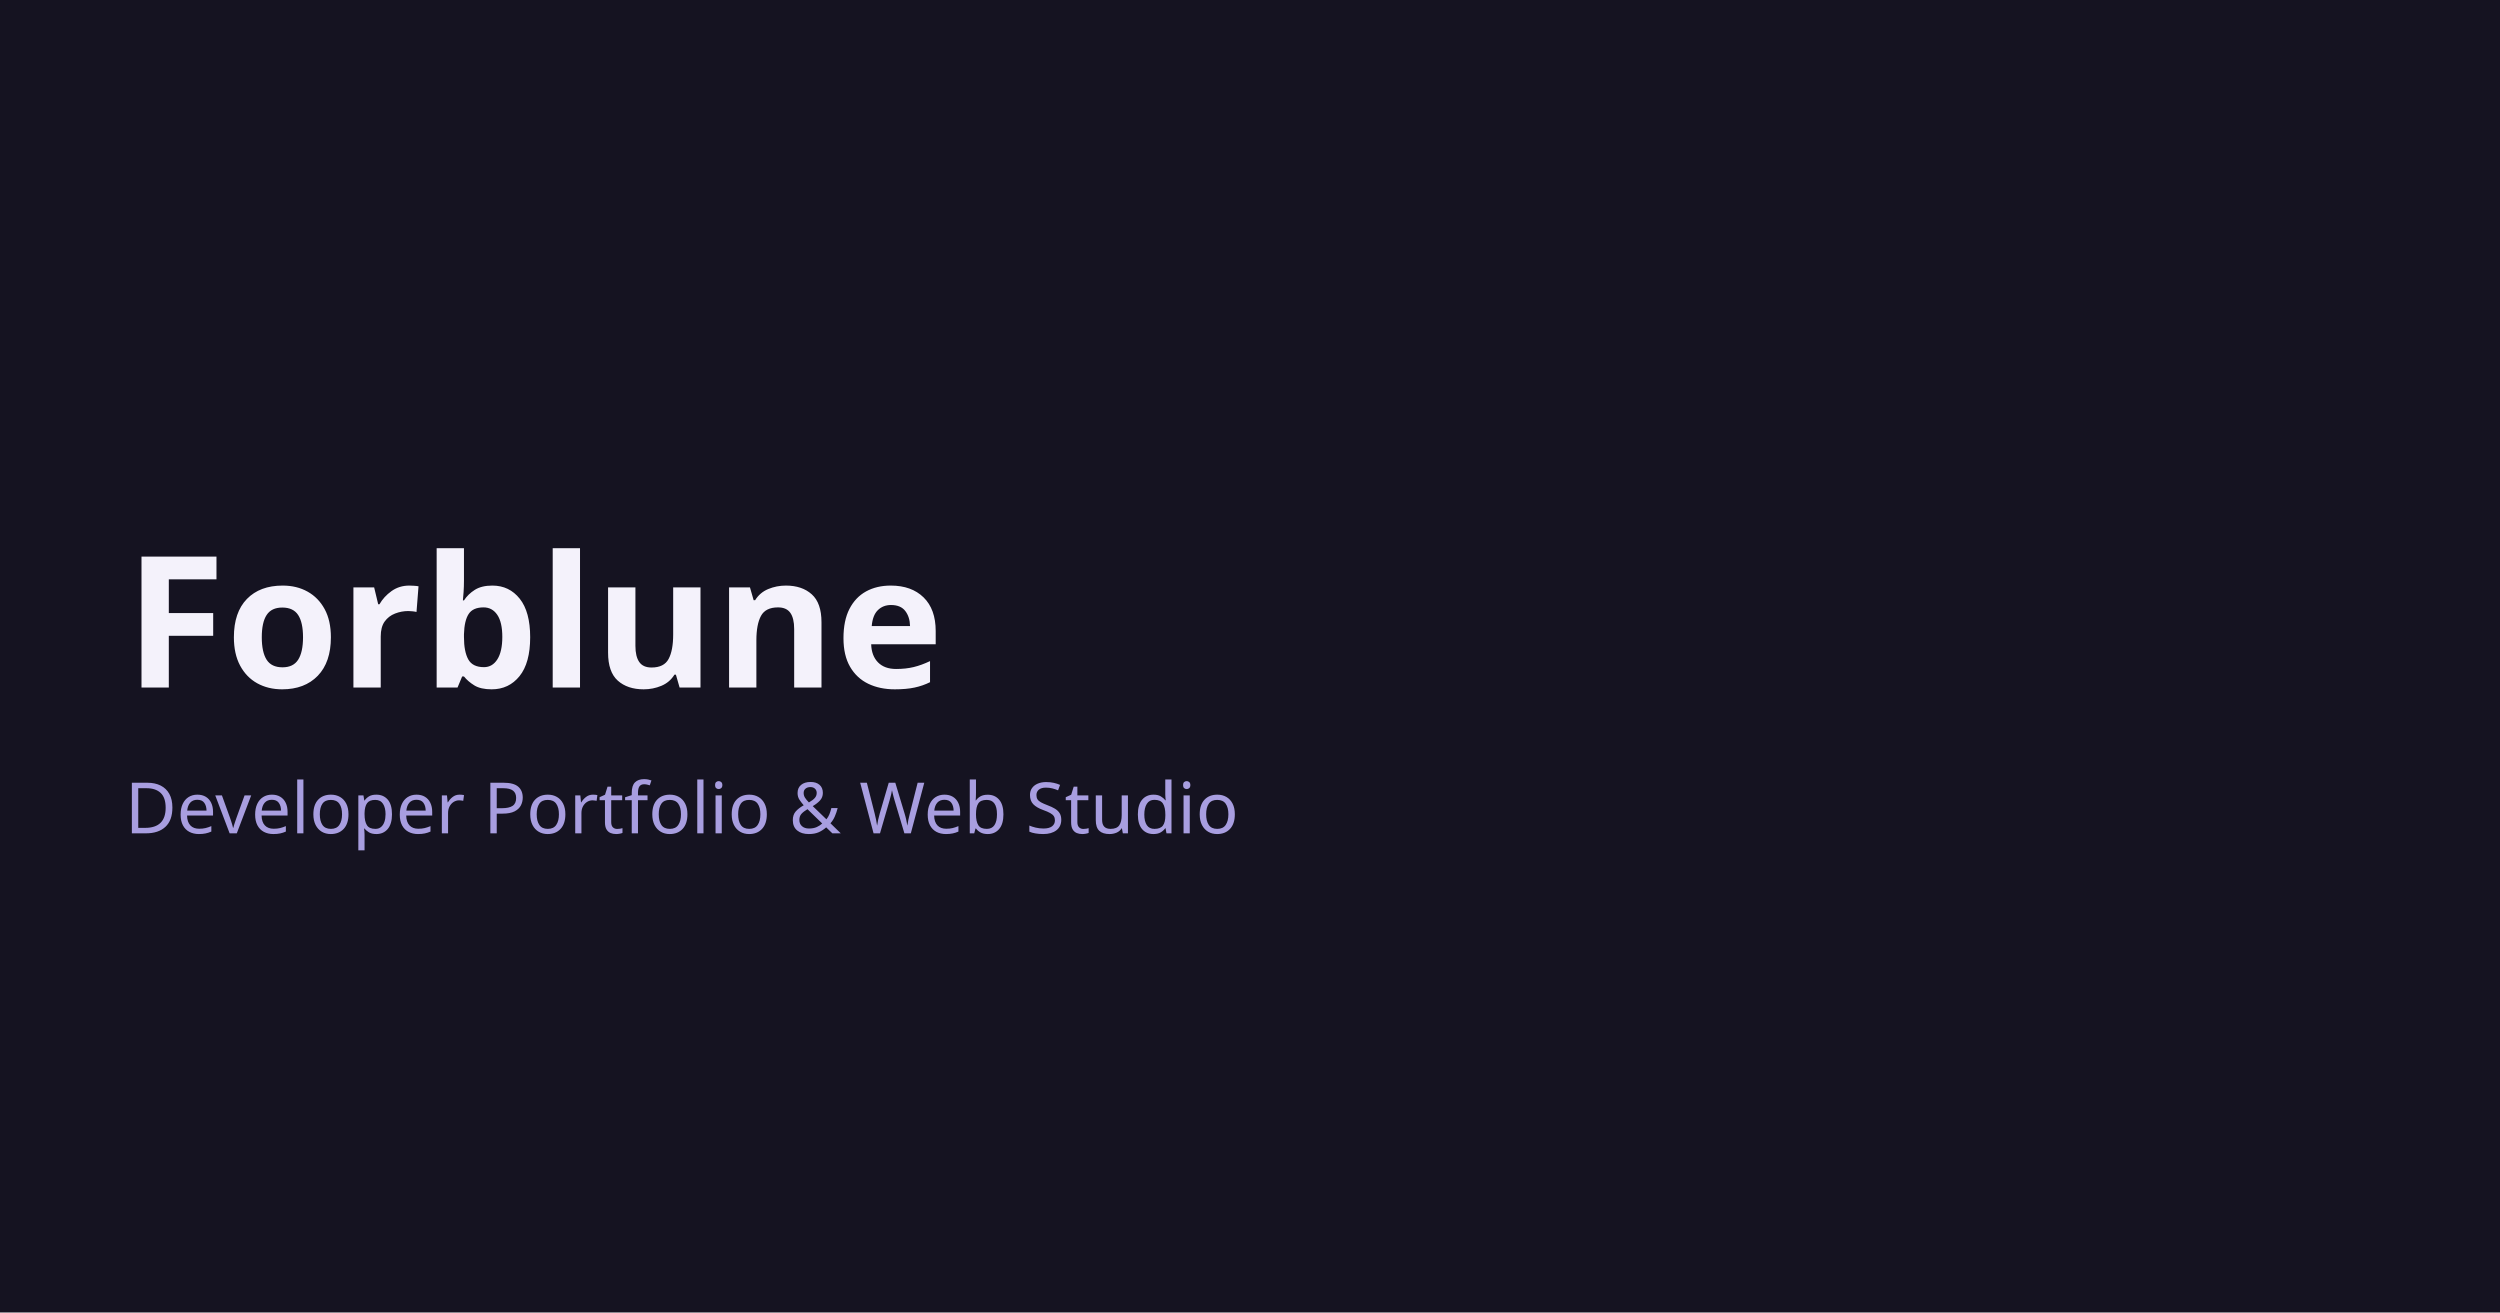
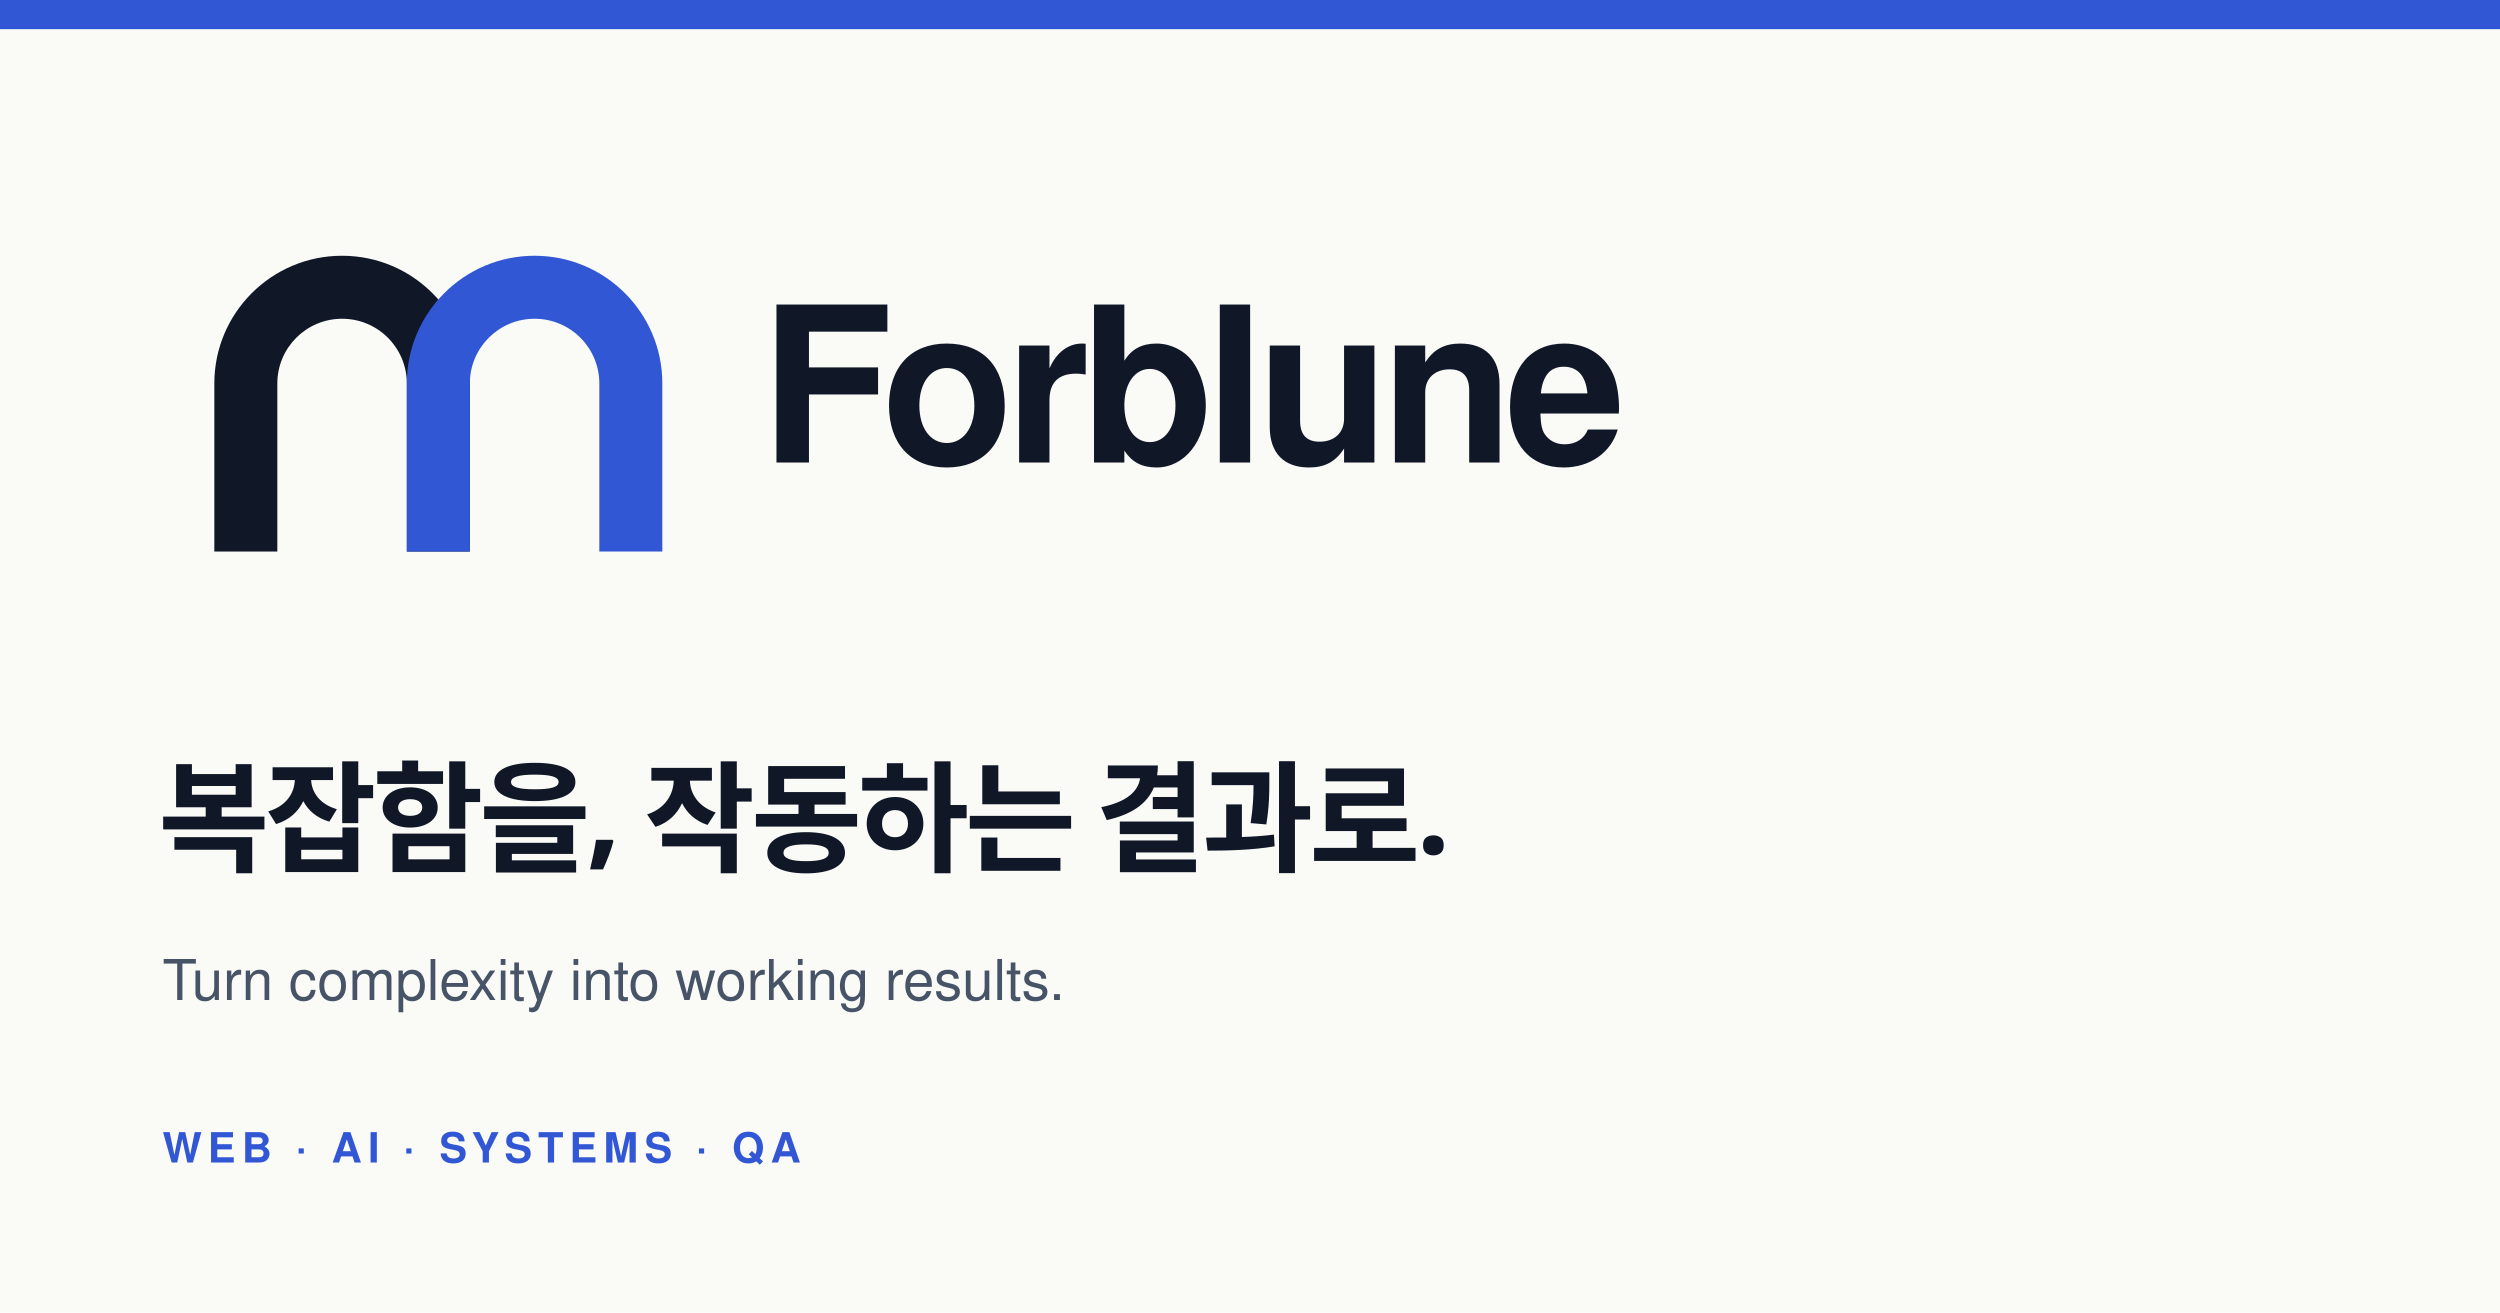
- <svg xmlns="http://www.w3.org/2000/svg" viewBox="0 0 1200 630" width="1200" height="630">
-   <rect width="1200" height="630" fill="#151321" />
-   <text x="60" y="330" font-family="system-ui, sans-serif" font-size="88" font-weight="700" fill="#f4f2fb">Forblune</text>
-   <text x="60" y="400" font-family="system-ui, sans-serif" font-size="34" fill="#a89ee0">Developer Portfolio &amp; Web Studio</text>
+ <svg xmlns="http://www.w3.org/2000/svg" viewBox="0 0 1200 630" role="img" aria-labelledby="title desc">
+   <rect width="1200" height="630" fill="#FAFAF7" />
+   <path d="M0 0H1200V14H0Z" fill="#3157D5" />
+   <g transform="translate(76 90) scale(.42)">
+     <path d="M64 416V224A146 146 0 0 1 356 224V416H284V224A74 74 0 0 0 136 224V416Z" fill="#101828" />
+     <path d="M284 416V224A146 146 0 0 1 576 224V416H504V224A74 74 0 0 0 356 224V416Z" fill="#3157D5" />
+   </g>
+   <text x="365" y="222" fill="#101828" font-family="Helvetica Neue, Helvetica, Arial, sans-serif" font-size="104" font-weight="700" letter-spacing="-4">Forblune</text>
+   <text x="76" y="414" fill="#101828" font-family="Pretendard, Apple SD Gothic Neo, Noto Sans KR, sans-serif" font-size="58" font-weight="700" letter-spacing="-2">복잡함을, 작동하는 결과로.</text>
+   <text x="78" y="480" fill="#475467" font-family="Helvetica Neue, Helvetica, Arial, sans-serif" font-size="27" font-weight="500">Turn complexity into working results.</text>
+   <text x="78" y="558" fill="#3157D5" font-family="Helvetica Neue, Helvetica, Arial, sans-serif" font-size="20" font-weight="700" letter-spacing="3">WEB  ·  AI  ·  SYSTEMS  ·  QA</text>
</svg>
